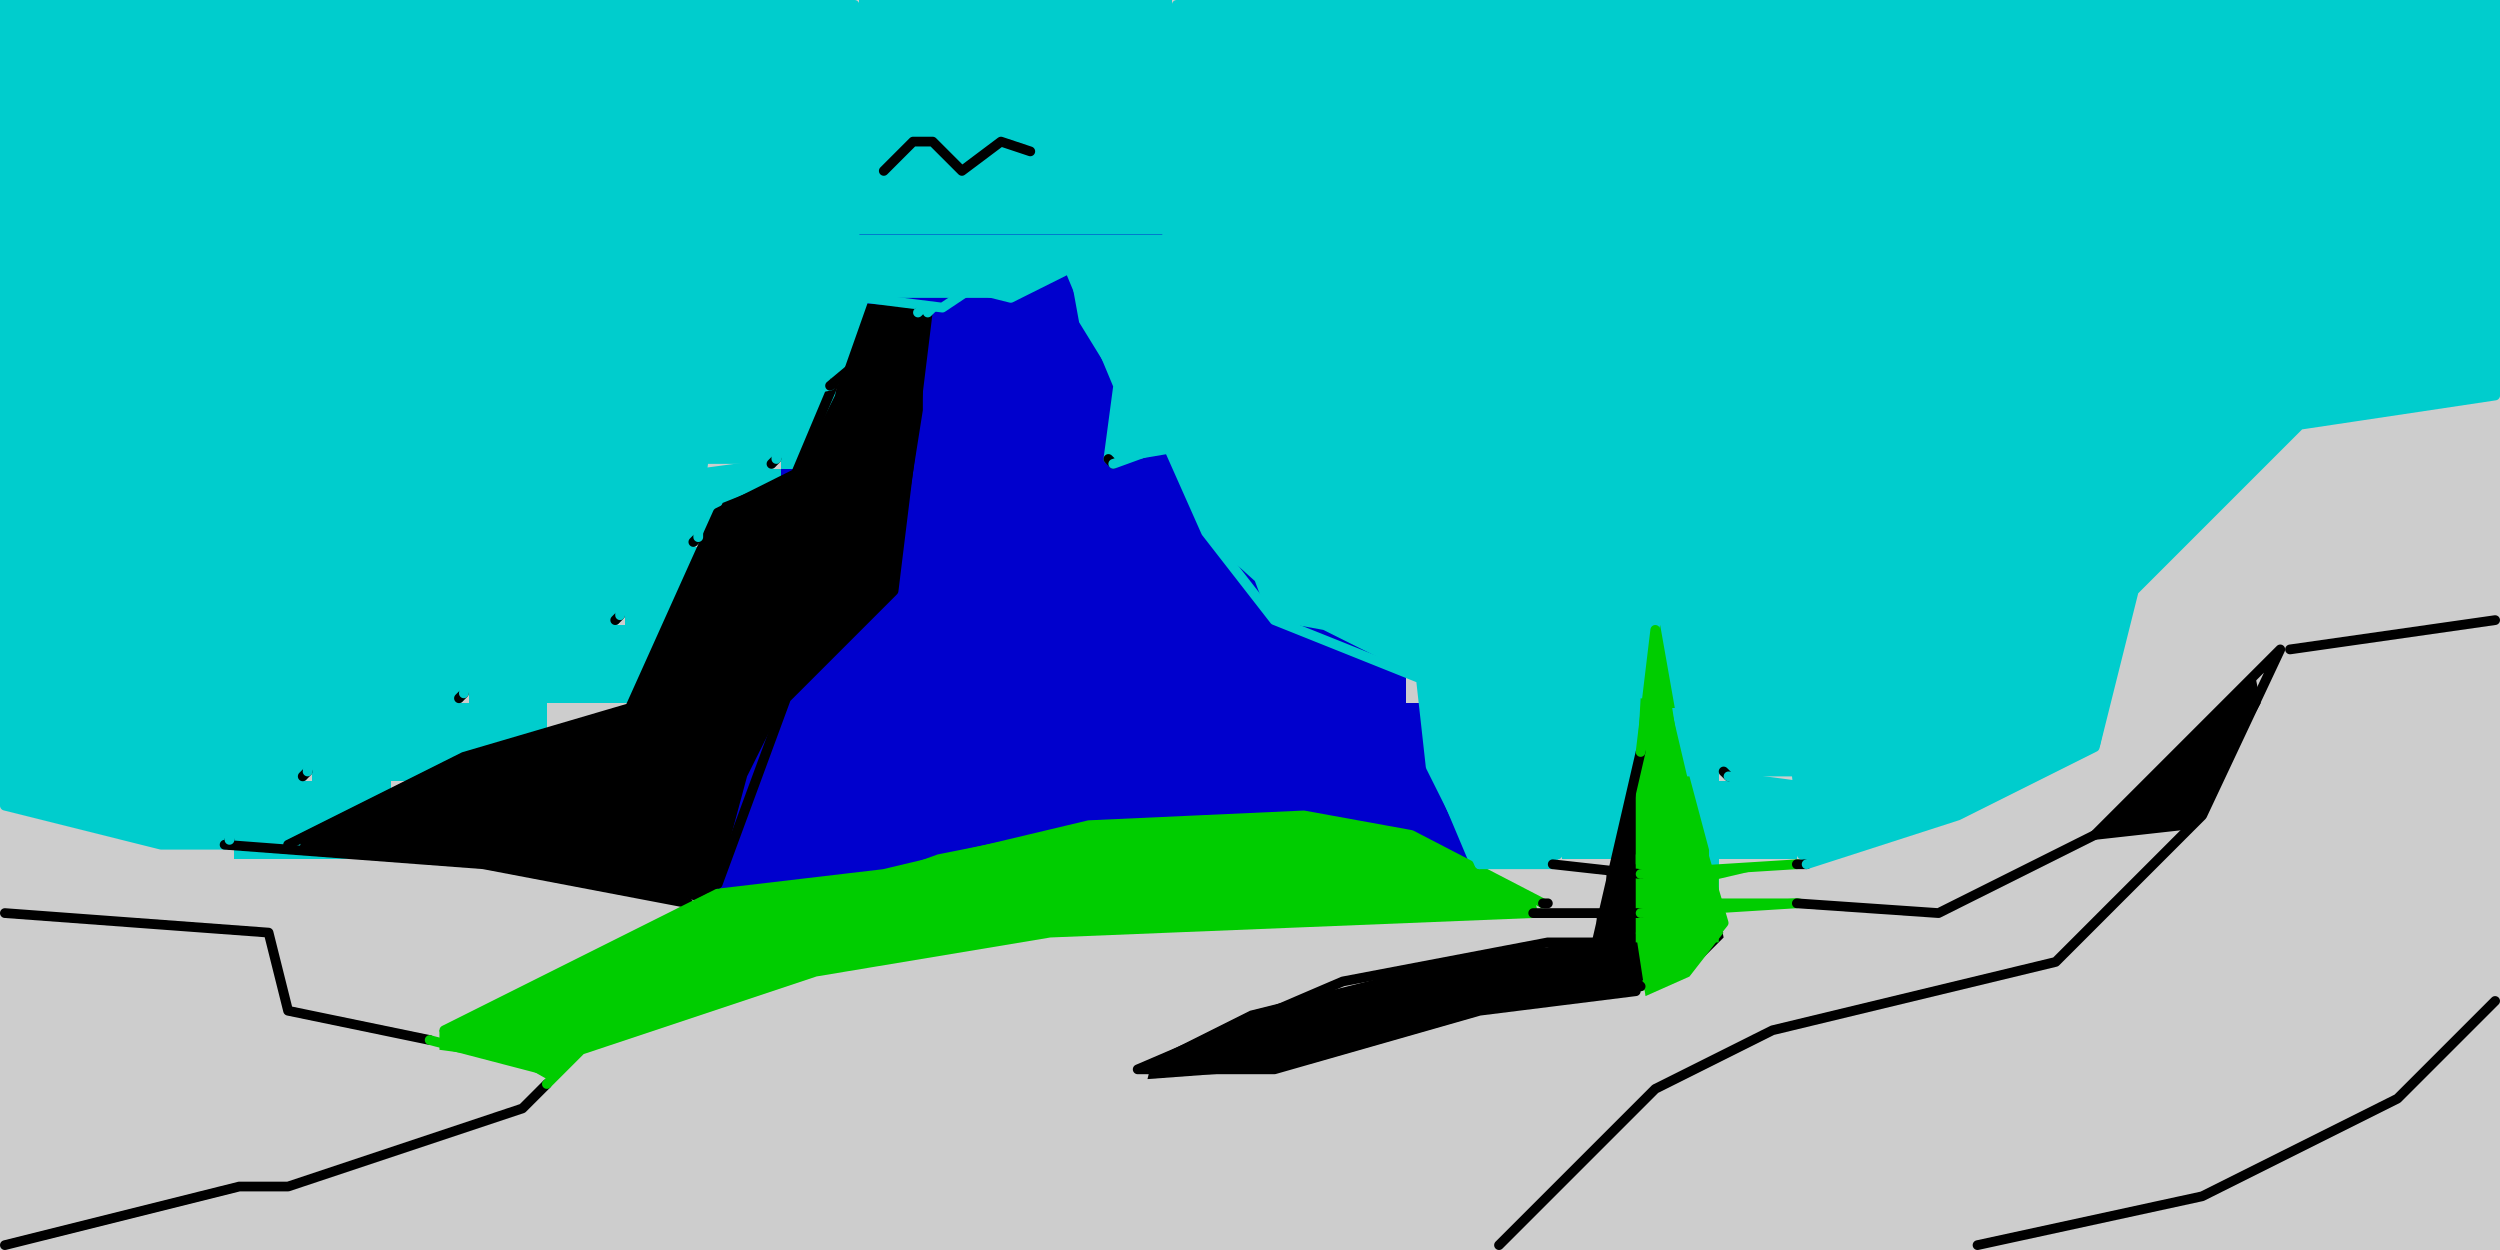
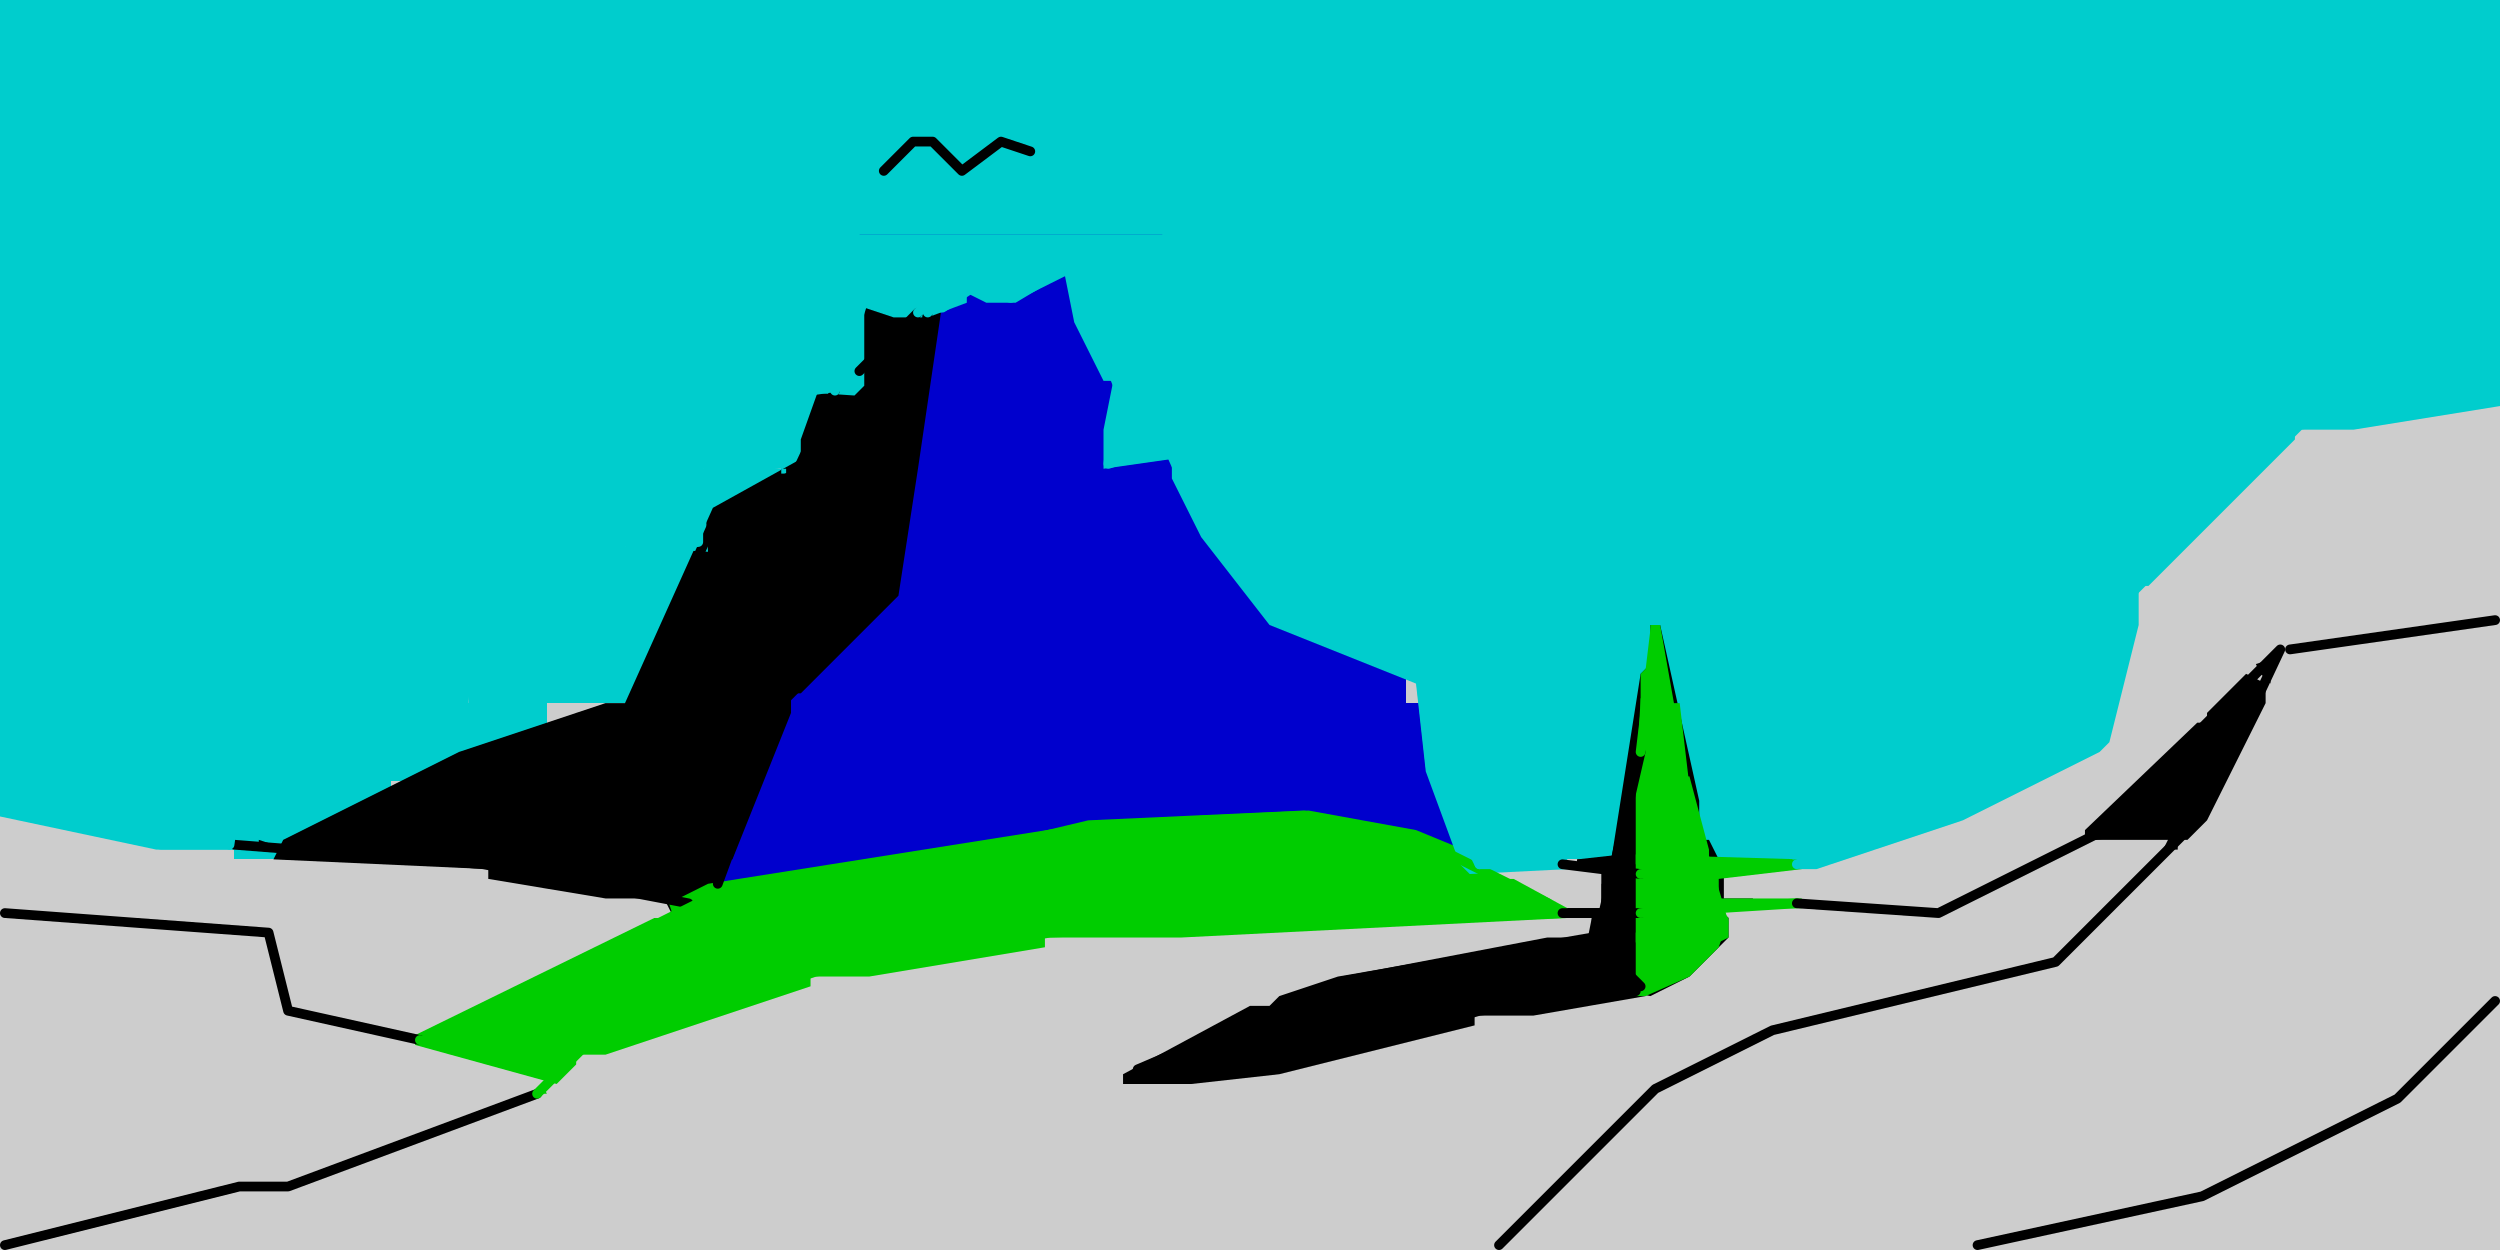
<svg xmlns="http://www.w3.org/2000/svg" viewBox="0 0 256 128" width="512" height="256">
  <g shape-rendering="crispEdges">
    <rect x="0" y="0" width="88" height="8" fill="#CDCDCD" />
    <rect x="88" y="0" width="32" height="8" fill="#00CDCD" />
    <rect x="120" y="0" width="136" height="8" fill="#CDCDCD" />
    <rect x="0" y="8" width="88" height="8" fill="#CDCDCD" />
    <rect x="88" y="8" width="32" height="8" fill="#00CDCD" />
    <rect x="120" y="8" width="136" height="8" fill="#CDCDCD" />
    <rect x="0" y="16" width="88" height="8" fill="#CDCDCD" />
    <rect x="88" y="16" width="32" height="8" fill="#00CDCD" />
    <rect x="120" y="16" width="136" height="8" fill="#CDCDCD" />
    <rect x="0" y="24" width="88" height="8" fill="#CDCDCD" />
    <rect x="88" y="24" width="32" height="8" fill="#0000CD" />
    <rect x="120" y="24" width="136" height="8" fill="#CDCDCD" />
    <rect x="0" y="32" width="88" height="8" fill="#CDCDCD" />
    <rect x="88" y="32" width="32" height="8" fill="#0000CD" />
    <rect x="120" y="32" width="136" height="8" fill="#CDCDCD" />
    <rect x="0" y="40" width="80" height="8" fill="#CDCDCD" />
    <rect x="80" y="40" width="8" height="8" fill="#00CDCD" />
    <rect x="88" y="40" width="40" height="8" fill="#0000CD" />
    <rect x="128" y="40" width="128" height="8" fill="#CDCDCD" />
    <rect x="0" y="48" width="72" height="8" fill="#CDCDCD" />
    <rect x="72" y="48" width="8" height="8" fill="#00CDCD" />
    <rect x="80" y="48" width="48" height="8" fill="#0000CD" />
    <rect x="128" y="48" width="128" height="8" fill="#CDCDCD" />
    <rect x="0" y="56" width="64" height="8" fill="#CDCDCD" />
    <rect x="64" y="56" width="16" height="8" fill="#00CDCD" />
    <rect x="80" y="56" width="64" height="8" fill="#0000CD" />
    <rect x="144" y="56" width="112" height="8" fill="#CDCDCD" />
    <rect x="0" y="64" width="48" height="8" fill="#CDCDCD" />
    <rect x="48" y="64" width="24" height="8" fill="#00CDCD" />
    <rect x="72" y="64" width="72" height="8" fill="#0000CD" />
    <rect x="144" y="64" width="16" height="8" fill="#CDCDCD" />
    <rect x="160" y="64" width="16" height="8" fill="#00CDCD" />
    <rect x="176" y="64" width="80" height="8" fill="#CDCDCD" />
    <rect x="0" y="72" width="32" height="8" fill="#CDCDCD" />
    <rect x="32" y="72" width="24" height="8" fill="#00CDCD" />
    <rect x="56" y="72" width="16" height="8" fill="#CDCDCD" />
    <rect x="72" y="72" width="80" height="8" fill="#0000CD" />
    <rect x="152" y="72" width="8" height="8" fill="#CDCDCD" />
    <rect x="160" y="72" width="16" height="8" fill="#00CDCD" />
    <rect x="176" y="72" width="80" height="8" fill="#CDCDCD" />
    <rect x="0" y="80" width="24" height="8" fill="#CDCDCD" />
    <rect x="24" y="80" width="16" height="8" fill="#00CDCD" />
    <rect x="40" y="80" width="32" height="8" fill="#CDCDCD" />
    <rect x="72" y="80" width="80" height="8" fill="#0000CD" />
    <rect x="152" y="80" width="8" height="8" fill="#CDCDCD" />
    <rect x="160" y="80" width="24" height="8" fill="#00CDCD" />
    <rect x="184" y="80" width="72" height="8" fill="#CDCDCD" />
    <rect x="0" y="88" width="72" height="8" fill="#CDCDCD" />
    <rect x="72" y="88" width="24" height="8" fill="#0000CD" />
    <rect x="96" y="88" width="72" height="8" fill="#CDCDCD" />
    <rect x="168" y="88" width="8" height="8" fill="#00CDCD" />
    <rect x="176" y="88" width="80" height="8" fill="#CDCDCD" />
    <rect x="0" y="96" width="256" height="8" fill="#CDCDCD" />
    <rect x="0" y="104" width="256" height="8" fill="#CDCDCD" />
    <rect x="0" y="112" width="256" height="8" fill="#CDCDCD" />
    <rect x="0" y="120" width="256" height="8" fill="#CDCDCD" />
  </g>
-   <path fill="#000000" d="M170 93.5 176 93.5 176.5 96 173 99.5 167.5 101.5 163.5 97 163.5 93.5Z" />
-   <path fill="#000000" d="M174 93.5 164.5 93.5 164.5 89.5 175.5 89.5 175.5 93.5Z" />
-   <path fill="#000000" d="M172.5 89.5 165.5 89.5 169 68.5 170.5 68.5 171.5 77.5 174.5 86 174.5 89.5Z" />
-   <path fill="#000000" d="M161 102.5 151.5 103.5 131 109.5 117.5 110.5 118 108.5 128 103.5 152 97.5 164.5 96.5 167.5 99.5 167.5 101.5Z" />
-   <path fill="#00CD00" d="M180 93 176 93 176 96.5 167.5 96.5 167.5 87.5 175 87.5 175 89 184.5 88 176 90 176 92 184.5 92Z" />
-   <path fill="#00CD00" d="M168.5 102 167.5 95.5 176.5 95.5 173 100Z" />
+   <path fill="#000000" d="M176 89.5 176 92 179.5 92 179.5 93 176 93 177 94 177 96 173 100 169 102 166.5 101.5 164 97 160.5 97 160.5 96 163 96 163 94 160.5 94 160.5 93 164 93 164 90.5 165 90.5 165 93 175 93 174.5 89.5Z" />
+   <path fill="#000000" d="M172 89 174 87.5 175 87.5 176.5 89 176.5 94.5 164.5 94.5 164.5 96.5 162.5 96.5 163 94 160.5 94 160.5 93 164 93 164 89 161.5 89 161.5 88 166 87.5Z" />
+   <path fill="#000000" d="M169 68 169 64 170 64 174 82 174 86 175 86 176.5 89 176.5 92.5 174.5 92.5 174.5 90.5 165.5 90.5 165.5 92.5 164 92.5 164 89 161.5 89 161.5 88 165 88 168 69Z" />
+   <path fill="#000000" d="M130 103 131 102 137 100 163 95.5 164.5 95.5 168.5 99.5 168.5 102 157 104 151 104 151 105 131 110 122 111 115 111 115 110 128 103Z" />
+   <path fill="#00CD00" d="M180 93 176 93 177 94 177 96 176 96.5 167.5 96.5 167.5 87.5 184.5 88 184.5 89 176 90 176 92 184.5 92 184.5 93Z" />
+   <path fill="#00CD00" d="M168.5 102 167.5 102 167.5 95.5 176.5 95.5 176 97 173 100Z" />
  <path fill="#00CD00" d="M175 87 175 88.5 167.5 88.5 167.5 79.5 173 79.5Z" />
-   <path fill="#00CD00" d="M171 72 173 80.5 167.5 80.5 168 71.5Z" />
-   <path fill="#00CD00" d="M169 68 170 64 171.5 72.5 168 72.5Z" />
-   <path fill="#000000" d="M224.5 84.5 215.5 85.5 215.5 84 231 69.5 231.5 72Z" />
-   <path fill="#000000" d="M72 55.5 74 51.5 81.5 48.5 85.5 40.5 87.5 31 94.5 31.5 94.5 42 91.5 61 80.5 71.5 76.5 79.5 73 92.5 49.5 88.5 30.5 87.5 31 85.5 47 77.5 64.5 72.5Z" />
-   <path fill="#00CD00" d="M96 87.5 111 84.5 134 83.5 145 85.5 157 91.5 157.5 93.5 107.5 95.5 83.5 99.5 59.5 107.5 56 110.5 52.5 108.5 45 107.5 45 105.5 72.5 91.5 90.5 89.5Z" />
-   <path fill="#00CDCD" d="M4 83 -0.5 82.5 -0.5 -0.5 87.5 -0.5 87.5 24.5 119.5 24.5 120.5 -0.5 256.5 -0.5 256.5 40.5 235.5 43.5 218.5 60.5 215 76.5 201 83.5 186 88.5 184.5 88.5 183.5 79.5 176.5 79.5 176.5 63.5 160.5 63.5 159.5 88.5 150.5 88.5 146.5 79 145.5 69.5 135.5 64.5 130 63.5 128.5 59.5 123.5 55 119.5 46.5 113.5 47.5 114.5 39.5 110.5 33 109.5 27.5 104 30.5 88.5 30.5 85.5 39.5 79.5 40.5 79.5 47.5 72.5 47.5 71.5 55.5 63.5 56.5 63.5 63.5 48.5 63.5 47.5 71.5 32.5 71.5 31.5 79.5 24.5 79.5 23.5 86.5 16 86.5Z" />
+   <path fill="#00CD00" d="M171 72 172 72 173 80.5 167.5 80.5 168 71.5Z" />
+   <path fill="#00CD00" d="M169 68 169 64 170 64 171.5 72.5 168 72.5 168 69Z" />
+   <path fill="#000000" d="M226 74 226 73 230 69 232 70 232 72 226 84 224 86 213.5 86 213.5 85 225 74Z M221.5 87 222 86 223 86 223 87Z M231.5 69 231 68 232.5 67.5 232.5 70Z" />
+   <path fill="#000000" d="M94 48 92 61 82 71 81 71 81 73 75 88 74 88 74 91 76.5 91 76.5 92 71 94 69 94 68 92 62 92 50 90 50 89 28 88 29 86 47 77 62 72 64 72 73 52 82 47 82 45 87 31 88 30 96.5 31Z M67 94 69 94 69 95 66.5 95.5Z M28 86.5 26.5 87 26.5 86Z" />
+   <path fill="#00CD00" d="M113.5 84 134 83 145 85 153.5 88.5 153 90 155 90 160.5 93 160.5 94 121 96 107 96 107 97 89 100 83 100 83 101 62 108 59 108 59 109 57 111 42.5 107 42.5 106 67 94 69 94 68.5 92.5 72.5 90.5Z M55.5 111 56 112 55 112Z M54.5 112 55 112 55 112.5 54.5 112.5Z" />
+   <path fill="#00CDCD" d="M113 44 114 39 113 39 110 33 109 28 104 31 101 31 99 30 99 31 95 32.5 91.5 32.5 88.5 31.5 88.5 39.5 87.5 40.5 80 40 80 48 72 48 72.5 56.5 64 56 64 64 48 64 48 72 32 72 32 80 24 80 24.5 87 16 87 -0.5 83.5 -0.5 -0.5 88.5 -0.5 88 24 120 24 119.5 -0.5 256.5 -0.5 256.5 41.5 241 44 235 44 235 45 220 60 219 60 219 64 216 76 215 77 201 84 186 89 183.5 89 184 80 176 80 176 64 160 64 160.5 89 150.5 89.5 149.5 88.5 146 79 145 70 130 64 123 55 120 49 120 47 113 48Z M80 48 80.5 48 80.5 48.5 80 48.5Z" />
  <g fill="none" stroke-width="1" stroke-linecap="round" stroke-linejoin="round">
-     <path stroke="#00CDCD" d="M0.5 82.5 16.5 86.5 23 86.5" />
-     <path stroke="#000000" d="M23 86.5 49.5 88.5 70.5 92.5" />
-     <path stroke="#000000" d="M0.5 93.5 27.5 95.5 29.5 103.5 44 106.5" />
-     <path stroke="#00CD00" d="M44 106.5 55.5 109.5" />
-     <path stroke="#000000" d="M0.5 127.5 24.5 121.5 29.5 121.5 53.5 113.5 56 111" />
-     <path stroke="#00CD00" d="M56 111 59.5 107.5 83.5 99.5 107.5 95.5 157 93.5" />
-     <path stroke="#000000" d="M157 93.5 168 93.5" />
+     <path stroke="#00CDCD" d="M0.5 82.5 16.5 86.5 24 86.5" />
+     <path stroke="#000000" d="M24 86.5 49.5 88.5 70.5 92.5" />
+     <path stroke="#000000" d="M0.5 93.5 27.5 95.5 29.5 103.5 43 106.5" />
+     <path stroke="#00CD00" d="M43 106.5 55.5 109.5" />
+     <path stroke="#000000" d="M0.5 127.5 24.5 121.5 29.5 121.5 55 112" />
+     <path stroke="#00CD00" d="M55 112 59.5 107.5 83.5 99.5 107.5 95.5 160 93.5" />
+     <path stroke="#000000" d="M160 93.5 168 93.5" />
    <path stroke="#00CD00" d="M168 93.5 184 92.5" />
    <path stroke="#000000" d="M184 92.5 198.5 93.5 214.5 85.5 233.5 66.5 225.5 83.5 210.5 98.5 181.5 105.5 169.5 111.5 153.5 127.5" />
-     <path stroke="#00CD00" d="M45.5 105.5 73.5 91.5 90.5 89.5 111.5 84.5 133.5 83.5 144.5 85.5 158 92.5" />
-     <path stroke="#000000" d="M158 92.5 158.5 92.5" />
-     <path stroke="#00CDCD" d="M151.5 88.5 159 88.5" />
-     <path stroke="#000000" d="M159 88.5 168 89.5" />
+     <path stroke="#00CD00" d="M45.5 105.5 73.5 91.5 90.5 89.5 111.5 84.5 133.5 83.5 144.5 85.5 158.5 92.5" />
+     <path stroke="#00CDCD" d="M151.5 88.5 160 88.5" />
+     <path stroke="#000000" d="M160 88.5 168 89.5" />
    <path stroke="#00CD00" d="M168 89.5 184 88.5" />
-     <path stroke="#000000" d="M184 88.5 185 88.5" />
-     <path stroke="#00CDCD" d="M185 88.5 200.5 83.5 214.5 76.5 218.5 60.5 235.5 43.5 255.5 40.5" />
+     <path stroke="#00CDCD" d="M184 88.5 200.5 83.5 214.5 76.5 218.5 60.5 235.5 43.5 255.5 40.5" />
    <path stroke="#000000" d="M234.5 66.5 255.5 63.5" />
    <path stroke="#000000" d="M202.5 127.5 225.5 122.5 245.5 112.5 255.5 102.5" />
    <path stroke="#000000" d="M163.5 96.5 168 77" />
    <path stroke="#00CD00" d="M168 77 169.5 64.5 171.5 77.5 176.5 94.5 172.5 99.5 168 101" />
    <path stroke="#000000" d="M168 101 163.5 96.5 158.5 96.5 137.5 100.5 116.5 109.5 130.5 109.5 151.5 103.5 167.5 101.5" />
    <path stroke="#000000" d="M214.5 85.5 223.5 84.5" />
-     <path stroke="#000000" d="M29.5 86.5 47.5 77.5 64.5 72.5 73.5 52.5 81.5 48.5 85.5 39" />
-     <path stroke="#00CDCD" d="M85.5 39 88.5 30.5 96.5 31.5 99.5 29.5 103.5 30.5 109.5 27.5 114.5 39.5 113.5 47" />
-     <path stroke="#000000" d="M113.5 47 114 47.5" />
-     <path stroke="#00CDCD" d="M114 47.5 119.5 45.5 123.5 54.5 130.5 63.5 145.5 69.5 146.5 78.5 151.5 88.5" />
+     <path stroke="#000000" d="M29.5 86.5 47.5 77.5 64.5 72.5 73.5 52.5 81.5 48.5 85.5 40" />
+     <path stroke="#00CDCD" d="M85.5 40 88.5 30.5 96.5 31.5 99.5 29.5 103.5 30.5 109.5 27.5 114.5 39.5 113.5 47.5 119.5 45.5 123.5 54.5 130.5 63.5 145.5 69.5 146.5 78.5 151.5 88.5" />
    <path stroke="#000000" d="M73.5 90.5 80.5 71.5 91.5 60.5 95 32" />
    <path stroke="#00CDCD" d="M95 32 95.5 31.5" />
-     <path stroke="#00CDCD" d="M159.5 87.5 160.5 63.5 176.5 63.5 176.5 79" />
-     <path stroke="#000000" d="M176.5 79 177 79.5" />
-     <path stroke="#00CDCD" d="M177 79.5 184.5 80.5 184.5 87.5" />
-     <path stroke="#000000" d="M23.5 86.5 23.5 86" />
-     <path stroke="#00CDCD" d="M23.5 86 24.5 79.5 31 79.5" />
-     <path stroke="#000000" d="M31 79.5 31.5 79" />
-     <path stroke="#00CDCD" d="M31.5 79 32.5 71.5 47 71.5" />
-     <path stroke="#000000" d="M47 71.5 47.5 71" />
-     <path stroke="#00CDCD" d="M47.5 71 48.5 63.5 63 63.5" />
-     <path stroke="#000000" d="M63 63.5 63.5 63" />
-     <path stroke="#00CDCD" d="M63.5 63 63.5 56.5 71 55.5" />
-     <path stroke="#000000" d="M71 55.5 71.5 55" />
-     <path stroke="#00CDCD" d="M71.5 55 71.5 48.5 79 47.5" />
-     <path stroke="#000000" d="M79 47.5 79.5 47" />
-     <path stroke="#00CDCD" d="M79.5 47 79.5 40.5 85 39.5" />
-     <path stroke="#000000" d="M85 39.5 94 32" />
+     <path stroke="#00CDCD" d="M159.5 87.5 160.5 63.5 176.5 63.5 176.5 79.5 183.5 79.5 184.5 87.5" />
+     <path stroke="#00CDCD" d="M23.5 86.5 24.5 79.5 31.5 79.5 32.5 71.5 47.5 71.5 48.5 63.5 63.5 63.5 63.5 56.5 71.5 55.5 71.5 48.5 79.5 47.5 79.5 40.5 86.5 39.5 88 38" />
+     <path stroke="#000000" d="M88 38 94 32" />
    <path stroke="#00CDCD" d="M94 32 94.5 31.5" />
    <path stroke="#00CDCD" d="M87.5 0.5 87.5 24.5" />
    <path stroke="#00CDCD" d="M87.5 24.5 119.5 24.5 120.5 0.5" />
    <path stroke="#000000" d="M90.5 17.5 93.5 14.5 95.5 14.5 98.5 17.5 102.5 14.5 105.5 15.5" />
  </g>
</svg>
